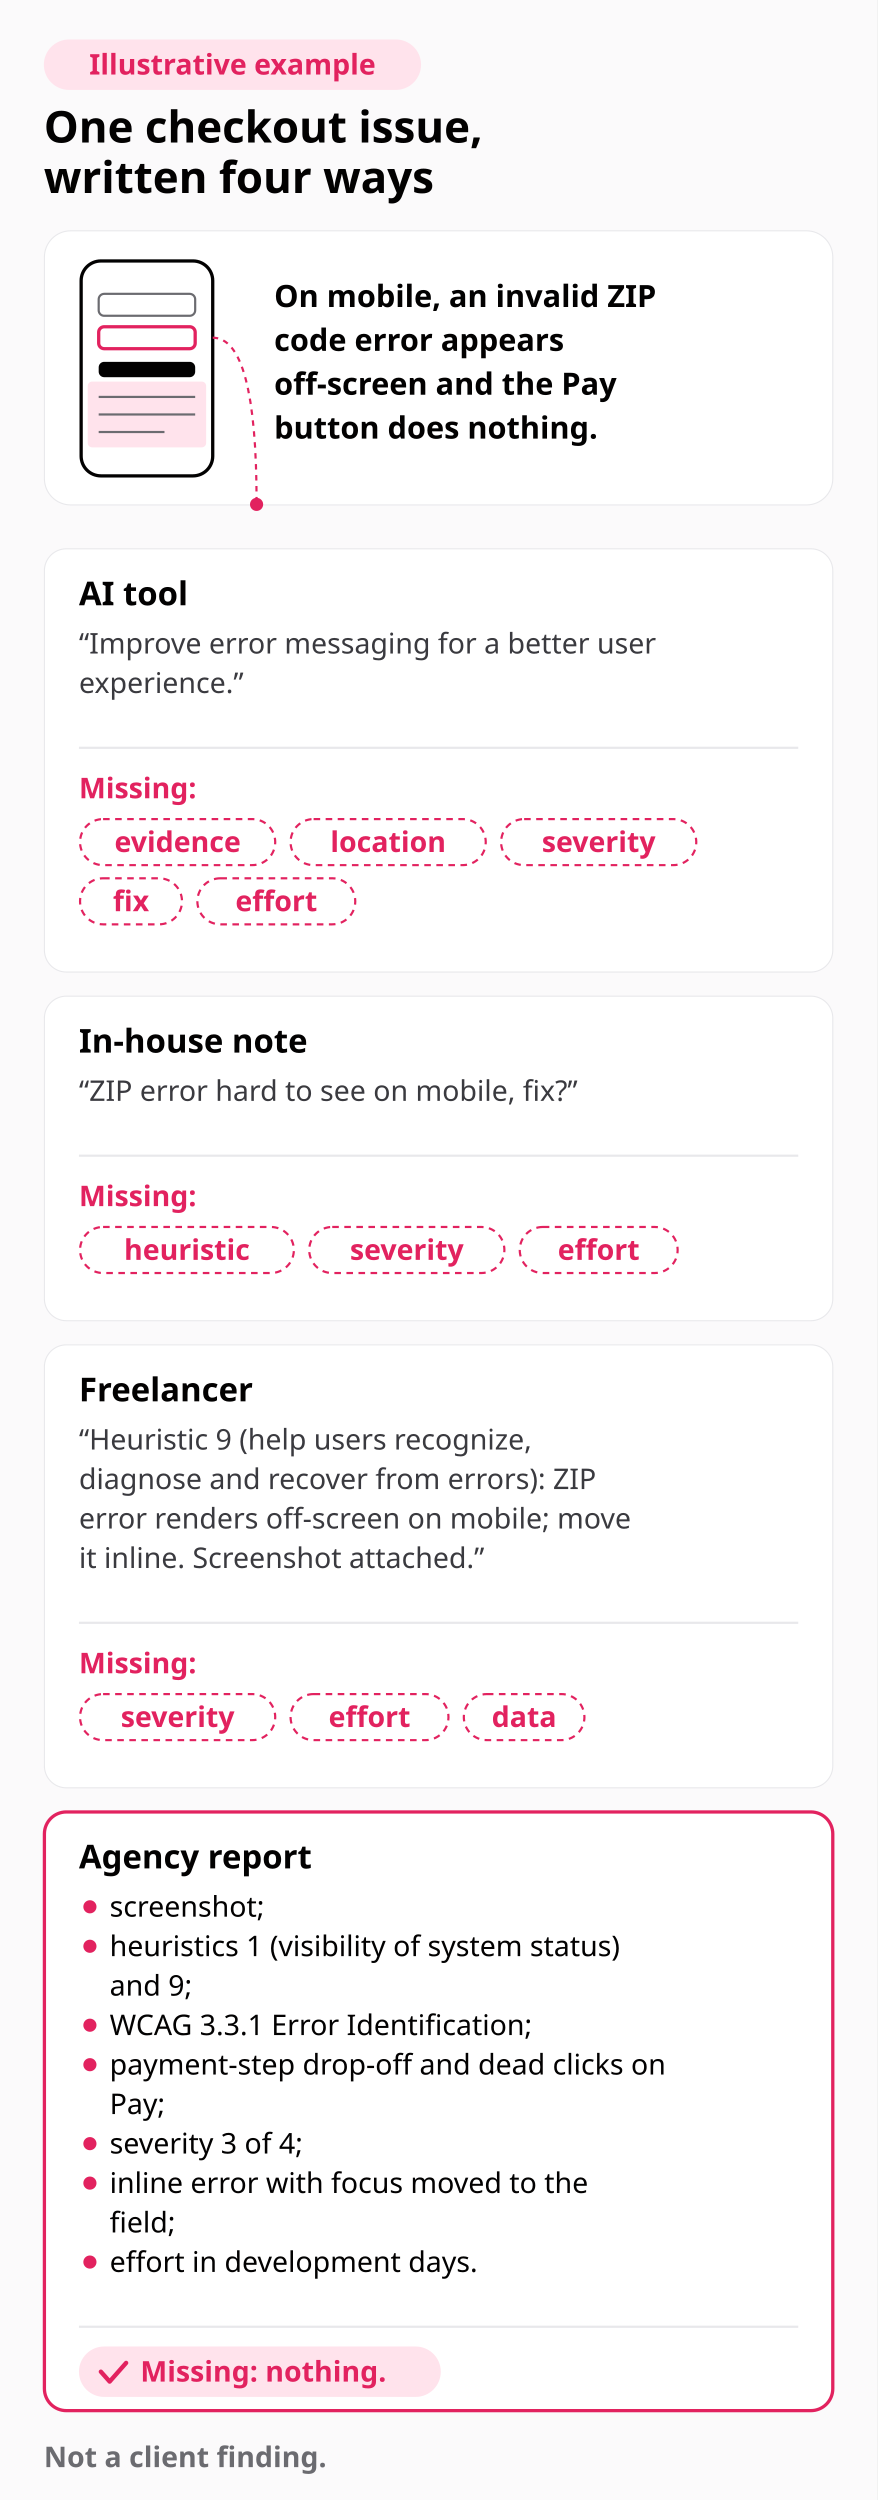
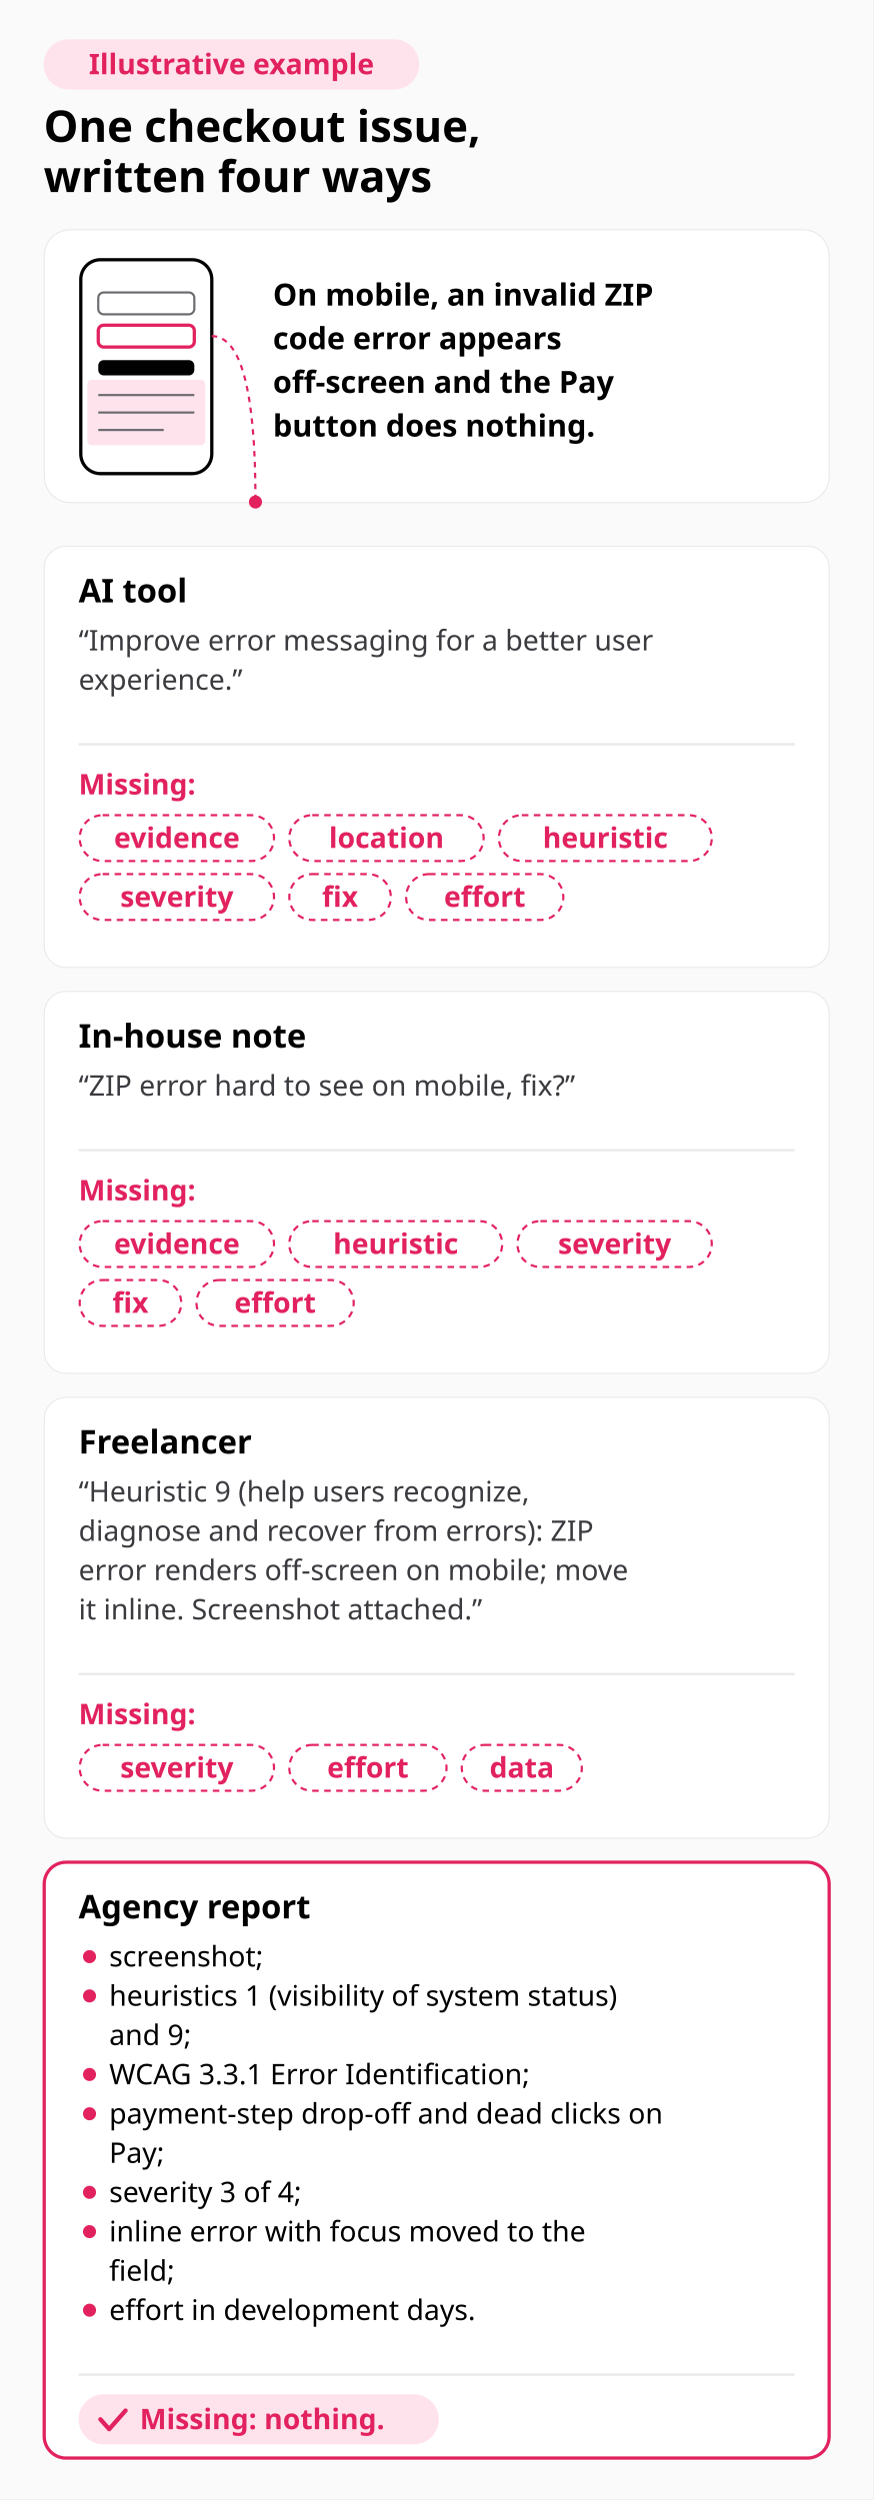
- <svg xmlns="http://www.w3.org/2000/svg" viewBox="0 0 800 2280" width="800" height="2280" font-family="Manrope, system-ui, sans-serif">
-   <rect width="800" height="2280" fill="#FBFAFB" />
+ <svg xmlns="http://www.w3.org/2000/svg" viewBox="0 0 800 2290" width="800" height="2290" font-family="Manrope, system-ui, sans-serif">
+   <rect width="800" height="2290" fill="#FBFAFB" />
  <rect x="40" y="36" width="344" height="46" rx="23" fill="#FFE3EC" />
  <text x="212" y="68" font-size="26" font-weight="800" fill="#E2225F" text-anchor="middle">Illustrative example</text>
  <text x="40" y="130" font-size="40" font-weight="800" fill="#020101">One checkout issue,</text>
  <text x="40" y="176" font-size="40" font-weight="800" fill="#020101">written four ways</text>
  <rect x="40.5" y="210.5" width="719" height="250" rx="24" fill="#FFFFFF" stroke="#E8E8EB" />
  <rect x="74" y="238" width="120" height="196" rx="18" fill="none" stroke="#020101" stroke-width="3" />
  <rect x="90" y="268" width="88" height="20" rx="5" fill="none" stroke="#6B6B70" stroke-width="2" />
  <rect x="90" y="298" width="88" height="20" rx="5" fill="none" stroke="#E2225F" stroke-width="3" />
  <rect x="80" y="348" width="108" height="60" rx="4" fill="#FFE3EC" />
  <path d="M90 362 h88 M90 378 h88 M90 394 h60" stroke="#6B6B70" stroke-width="2" />
  <rect x="90" y="330" width="88" height="14" rx="5" fill="#020101" />
  <path d="M194 308 q40 0 40 150" fill="none" stroke="#E2225F" stroke-width="2" stroke-dasharray="5 5" />
  <circle cx="234" cy="460" r="6" fill="#E2225F" />
  <text x="250" y="280" font-size="28" font-weight="700" fill="#020101">On mobile, an invalid ZIP</text>
  <text x="250" y="320" font-size="28" font-weight="700" fill="#020101">code error appears</text>
  <text x="250" y="360" font-size="28" font-weight="700" fill="#020101">off-screen and the Pay</text>
  <text x="250" y="400" font-size="28" font-weight="700" fill="#020101">button does nothing.</text>
  <rect x="40.5" y="500.5" width="719" height="386" rx="20" fill="#FFFFFF" stroke="#E8E8EB" stroke-width="1" />
  <text x="72" y="552" font-size="30" font-weight="800" fill="#020101">AI tool</text>
  <text x="72" y="596" font-size="26" font-weight="500" fill="#3A3A3F">“Improve error messaging for a better user</text>
  <text x="72" y="632" font-size="26" font-weight="500" fill="#3A3A3F">experience.”</text>
  <path d="M72 682 H728" stroke="#E8E8EB" stroke-width="2" />
  <text x="72" y="728" font-size="26" font-weight="800" fill="#E2225F">Missing:</text>
  <rect x="73" y="747" width="178" height="42" rx="21" fill="#FFFFFF" stroke="#E2225F" stroke-width="2" stroke-dasharray="6 5" />
  <text x="162.0" y="777" font-size="26" font-weight="700" fill="#E2225F" text-anchor="middle">evidence</text>
  <rect x="265" y="747" width="178" height="42" rx="21" fill="#FFFFFF" stroke="#E2225F" stroke-width="2" stroke-dasharray="6 5" />
  <text x="354.0" y="777" font-size="26" font-weight="700" fill="#E2225F" text-anchor="middle">location</text>
-   <rect x="457" y="747" width="178" height="42" rx="21" fill="#FFFFFF" stroke="#E2225F" stroke-width="2" stroke-dasharray="6 5" />
-   <text x="546.0" y="777" font-size="26" font-weight="700" fill="#E2225F" text-anchor="middle">severity</text>
-   <rect x="73" y="801" width="93" height="42" rx="21" fill="#FFFFFF" stroke="#E2225F" stroke-width="2" stroke-dasharray="6 5" />
-   <text x="119.5" y="831" font-size="26" font-weight="700" fill="#E2225F" text-anchor="middle">fix</text>
-   <rect x="180" y="801" width="144" height="42" rx="21" fill="#FFFFFF" stroke="#E2225F" stroke-width="2" stroke-dasharray="6 5" />
-   <text x="252.0" y="831" font-size="26" font-weight="700" fill="#E2225F" text-anchor="middle">effort</text>
-   <rect x="40.5" y="908.5" width="719" height="296" rx="20" fill="#FFFFFF" stroke="#E8E8EB" stroke-width="1" />
+   <rect x="457" y="747" width="195" height="42" rx="21" fill="#FFFFFF" stroke="#E2225F" stroke-width="2" stroke-dasharray="6 5" />
+   <text x="554.5" y="777" font-size="26" font-weight="700" fill="#E2225F" text-anchor="middle">heuristic</text>
+   <rect x="73" y="801" width="178" height="42" rx="21" fill="#FFFFFF" stroke="#E2225F" stroke-width="2" stroke-dasharray="6 5" />
+   <text x="162.0" y="831" font-size="26" font-weight="700" fill="#E2225F" text-anchor="middle">severity</text>
+   <rect x="265" y="801" width="93" height="42" rx="21" fill="#FFFFFF" stroke="#E2225F" stroke-width="2" stroke-dasharray="6 5" />
+   <text x="311.5" y="831" font-size="26" font-weight="700" fill="#E2225F" text-anchor="middle">fix</text>
+   <rect x="372" y="801" width="144" height="42" rx="21" fill="#FFFFFF" stroke="#E2225F" stroke-width="2" stroke-dasharray="6 5" />
+   <text x="444.0" y="831" font-size="26" font-weight="700" fill="#E2225F" text-anchor="middle">effort</text>
+   <rect x="40.5" y="908.5" width="719" height="350" rx="20" fill="#FFFFFF" stroke="#E8E8EB" stroke-width="1" />
  <text x="72" y="960" font-size="30" font-weight="800" fill="#020101">In-house note</text>
  <text x="72" y="1004" font-size="26" font-weight="500" fill="#3A3A3F">“ZIP error hard to see on mobile, fix?”</text>
  <path d="M72 1054 H728" stroke="#E8E8EB" stroke-width="2" />
  <text x="72" y="1100" font-size="26" font-weight="800" fill="#E2225F">Missing:</text>
-   <rect x="73" y="1119" width="195" height="42" rx="21" fill="#FFFFFF" stroke="#E2225F" stroke-width="2" stroke-dasharray="6 5" />
-   <text x="170.5" y="1149" font-size="26" font-weight="700" fill="#E2225F" text-anchor="middle">heuristic</text>
-   <rect x="282" y="1119" width="178" height="42" rx="21" fill="#FFFFFF" stroke="#E2225F" stroke-width="2" stroke-dasharray="6 5" />
-   <text x="371.0" y="1149" font-size="26" font-weight="700" fill="#E2225F" text-anchor="middle">severity</text>
-   <rect x="474" y="1119" width="144" height="42" rx="21" fill="#FFFFFF" stroke="#E2225F" stroke-width="2" stroke-dasharray="6 5" />
-   <text x="546.0" y="1149" font-size="26" font-weight="700" fill="#E2225F" text-anchor="middle">effort</text>
-   <rect x="40.5" y="1226.5" width="719" height="404" rx="20" fill="#FFFFFF" stroke="#E8E8EB" stroke-width="1" />
-   <text x="72" y="1278" font-size="30" font-weight="800" fill="#020101">Freelancer</text>
-   <text x="72" y="1322" font-size="26" font-weight="500" fill="#3A3A3F">“Heuristic 9 (help users recognize,</text>
-   <text x="72" y="1358" font-size="26" font-weight="500" fill="#3A3A3F">diagnose and recover from errors): ZIP</text>
-   <text x="72" y="1394" font-size="26" font-weight="500" fill="#3A3A3F">error renders off-screen on mobile; move</text>
-   <text x="72" y="1430" font-size="26" font-weight="500" fill="#3A3A3F">it inline. Screenshot attached.”</text>
-   <path d="M72 1480 H728" stroke="#E8E8EB" stroke-width="2" />
-   <text x="72" y="1526" font-size="26" font-weight="800" fill="#E2225F">Missing:</text>
-   <rect x="73" y="1545" width="178" height="42" rx="21" fill="#FFFFFF" stroke="#E2225F" stroke-width="2" stroke-dasharray="6 5" />
-   <text x="162.0" y="1575" font-size="26" font-weight="700" fill="#E2225F" text-anchor="middle">severity</text>
-   <rect x="265" y="1545" width="144" height="42" rx="21" fill="#FFFFFF" stroke="#E2225F" stroke-width="2" stroke-dasharray="6 5" />
-   <text x="337.0" y="1575" font-size="26" font-weight="700" fill="#E2225F" text-anchor="middle">effort</text>
-   <rect x="423" y="1545" width="110" height="42" rx="21" fill="#FFFFFF" stroke="#E2225F" stroke-width="2" stroke-dasharray="6 5" />
-   <text x="478.0" y="1575" font-size="26" font-weight="700" fill="#E2225F" text-anchor="middle">data</text>
-   <rect x="40.5" y="1652.5" width="719" height="546" rx="20" fill="#FFFFFF" stroke="#E2225F" stroke-width="3" />
-   <text x="72" y="1704" font-size="30" font-weight="800" fill="#020101">Agency report</text>
-   <circle cx="82" cy="1739" r="6" fill="#E2225F" />
-   <text x="100" y="1748" font-size="26" font-weight="500" fill="#020101">screenshot;</text>
-   <circle cx="82" cy="1775" r="6" fill="#E2225F" />
-   <text x="100" y="1784" font-size="26" font-weight="500" fill="#020101">heuristics 1 (visibility of system status)</text>
-   <text x="100" y="1820" font-size="26" font-weight="500" fill="#020101">and 9;</text>
-   <circle cx="82" cy="1847" r="6" fill="#E2225F" />
-   <text x="100" y="1856" font-size="26" font-weight="500" fill="#020101">WCAG 3.3.1 Error Identification;</text>
-   <circle cx="82" cy="1883" r="6" fill="#E2225F" />
-   <text x="100" y="1892" font-size="26" font-weight="500" fill="#020101">payment-step drop-off and dead clicks on</text>
-   <text x="100" y="1928" font-size="26" font-weight="500" fill="#020101">Pay;</text>
-   <circle cx="82" cy="1955" r="6" fill="#E2225F" />
-   <text x="100" y="1964" font-size="26" font-weight="500" fill="#020101">severity 3 of 4;</text>
-   <circle cx="82" cy="1991" r="6" fill="#E2225F" />
-   <text x="100" y="2000" font-size="26" font-weight="500" fill="#020101">inline error with focus moved to the</text>
-   <text x="100" y="2036" font-size="26" font-weight="500" fill="#020101">field;</text>
-   <circle cx="82" cy="2063" r="6" fill="#E2225F" />
-   <text x="100" y="2072" font-size="26" font-weight="500" fill="#020101">effort in development days.</text>
-   <path d="M72 2122 H728" stroke="#E8E8EB" stroke-width="2" />
-   <rect x="72" y="2140" width="330" height="46" rx="23" fill="#FFE3EC" />
-   <path d="M92 2163 l8 9 l15 -17" fill="none" stroke="#E2225F" stroke-width="4" stroke-linecap="round" stroke-linejoin="round" />
-   <text x="128" y="2172" font-size="26" font-weight="800" fill="#E2225F">Missing: nothing.</text>
-   <text x="40" y="2250" font-size="26" font-weight="600" fill="#6B6B70">Not a client finding.</text>
+   <rect x="73" y="1119" width="178" height="42" rx="21" fill="#FFFFFF" stroke="#E2225F" stroke-width="2" stroke-dasharray="6 5" />
+   <text x="162.0" y="1149" font-size="26" font-weight="700" fill="#E2225F" text-anchor="middle">evidence</text>
+   <rect x="265" y="1119" width="195" height="42" rx="21" fill="#FFFFFF" stroke="#E2225F" stroke-width="2" stroke-dasharray="6 5" />
+   <text x="362.5" y="1149" font-size="26" font-weight="700" fill="#E2225F" text-anchor="middle">heuristic</text>
+   <rect x="474" y="1119" width="178" height="42" rx="21" fill="#FFFFFF" stroke="#E2225F" stroke-width="2" stroke-dasharray="6 5" />
+   <text x="563.0" y="1149" font-size="26" font-weight="700" fill="#E2225F" text-anchor="middle">severity</text>
+   <rect x="73" y="1173" width="93" height="42" rx="21" fill="#FFFFFF" stroke="#E2225F" stroke-width="2" stroke-dasharray="6 5" />
+   <text x="119.5" y="1203" font-size="26" font-weight="700" fill="#E2225F" text-anchor="middle">fix</text>
+   <rect x="180" y="1173" width="144" height="42" rx="21" fill="#FFFFFF" stroke="#E2225F" stroke-width="2" stroke-dasharray="6 5" />
+   <text x="252.0" y="1203" font-size="26" font-weight="700" fill="#E2225F" text-anchor="middle">effort</text>
+   <g transform="translate(0 54)">
+     <rect x="40.5" y="1226.5" width="719" height="404" rx="20" fill="#FFFFFF" stroke="#E8E8EB" stroke-width="1" />
+     <text x="72" y="1278" font-size="30" font-weight="800" fill="#020101">Freelancer</text>
+     <text x="72" y="1322" font-size="26" font-weight="500" fill="#3A3A3F">“Heuristic 9 (help users recognize,</text>
+     <text x="72" y="1358" font-size="26" font-weight="500" fill="#3A3A3F">diagnose and recover from errors): ZIP</text>
+     <text x="72" y="1394" font-size="26" font-weight="500" fill="#3A3A3F">error renders off-screen on mobile; move</text>
+     <text x="72" y="1430" font-size="26" font-weight="500" fill="#3A3A3F">it inline. Screenshot attached.”</text>
+     <path d="M72 1480 H728" stroke="#E8E8EB" stroke-width="2" />
+     <text x="72" y="1526" font-size="26" font-weight="800" fill="#E2225F">Missing:</text>
+     <rect x="73" y="1545" width="178" height="42" rx="21" fill="#FFFFFF" stroke="#E2225F" stroke-width="2" stroke-dasharray="6 5" />
+     <text x="162.0" y="1575" font-size="26" font-weight="700" fill="#E2225F" text-anchor="middle">severity</text>
+     <rect x="265" y="1545" width="144" height="42" rx="21" fill="#FFFFFF" stroke="#E2225F" stroke-width="2" stroke-dasharray="6 5" />
+     <text x="337.0" y="1575" font-size="26" font-weight="700" fill="#E2225F" text-anchor="middle">effort</text>
+     <rect x="423" y="1545" width="110" height="42" rx="21" fill="#FFFFFF" stroke="#E2225F" stroke-width="2" stroke-dasharray="6 5" />
+     <text x="478.0" y="1575" font-size="26" font-weight="700" fill="#E2225F" text-anchor="middle">data</text>
+     <rect x="40.5" y="1652.5" width="719" height="546" rx="20" fill="#FFFFFF" stroke="#E2225F" stroke-width="3" />
+     <text x="72" y="1704" font-size="30" font-weight="800" fill="#020101">Agency report</text>
+     <circle cx="82" cy="1739" r="6" fill="#E2225F" />
+     <text x="100" y="1748" font-size="26" font-weight="500" fill="#020101">screenshot;</text>
+     <circle cx="82" cy="1775" r="6" fill="#E2225F" />
+     <text x="100" y="1784" font-size="26" font-weight="500" fill="#020101">heuristics 1 (visibility of system status)</text>
+     <text x="100" y="1820" font-size="26" font-weight="500" fill="#020101">and 9;</text>
+     <circle cx="82" cy="1847" r="6" fill="#E2225F" />
+     <text x="100" y="1856" font-size="26" font-weight="500" fill="#020101">WCAG 3.3.1 Error Identification;</text>
+     <circle cx="82" cy="1883" r="6" fill="#E2225F" />
+     <text x="100" y="1892" font-size="26" font-weight="500" fill="#020101">payment-step drop-off and dead clicks on</text>
+     <text x="100" y="1928" font-size="26" font-weight="500" fill="#020101">Pay;</text>
+     <circle cx="82" cy="1955" r="6" fill="#E2225F" />
+     <text x="100" y="1964" font-size="26" font-weight="500" fill="#020101">severity 3 of 4;</text>
+     <circle cx="82" cy="1991" r="6" fill="#E2225F" />
+     <text x="100" y="2000" font-size="26" font-weight="500" fill="#020101">inline error with focus moved to the</text>
+     <text x="100" y="2036" font-size="26" font-weight="500" fill="#020101">field;</text>
+     <circle cx="82" cy="2063" r="6" fill="#E2225F" />
+     <text x="100" y="2072" font-size="26" font-weight="500" fill="#020101">effort in development days.</text>
+     <path d="M72 2122 H728" stroke="#E8E8EB" stroke-width="2" />
+     <rect x="72" y="2140" width="330" height="46" rx="23" fill="#FFE3EC" />
+     <path d="M92 2163 l8 9 l15 -17" fill="none" stroke="#E2225F" stroke-width="4" stroke-linecap="round" stroke-linejoin="round" />
+     <text x="128" y="2172" font-size="26" font-weight="800" fill="#E2225F">Missing: nothing.</text>
+   </g>
</svg>
